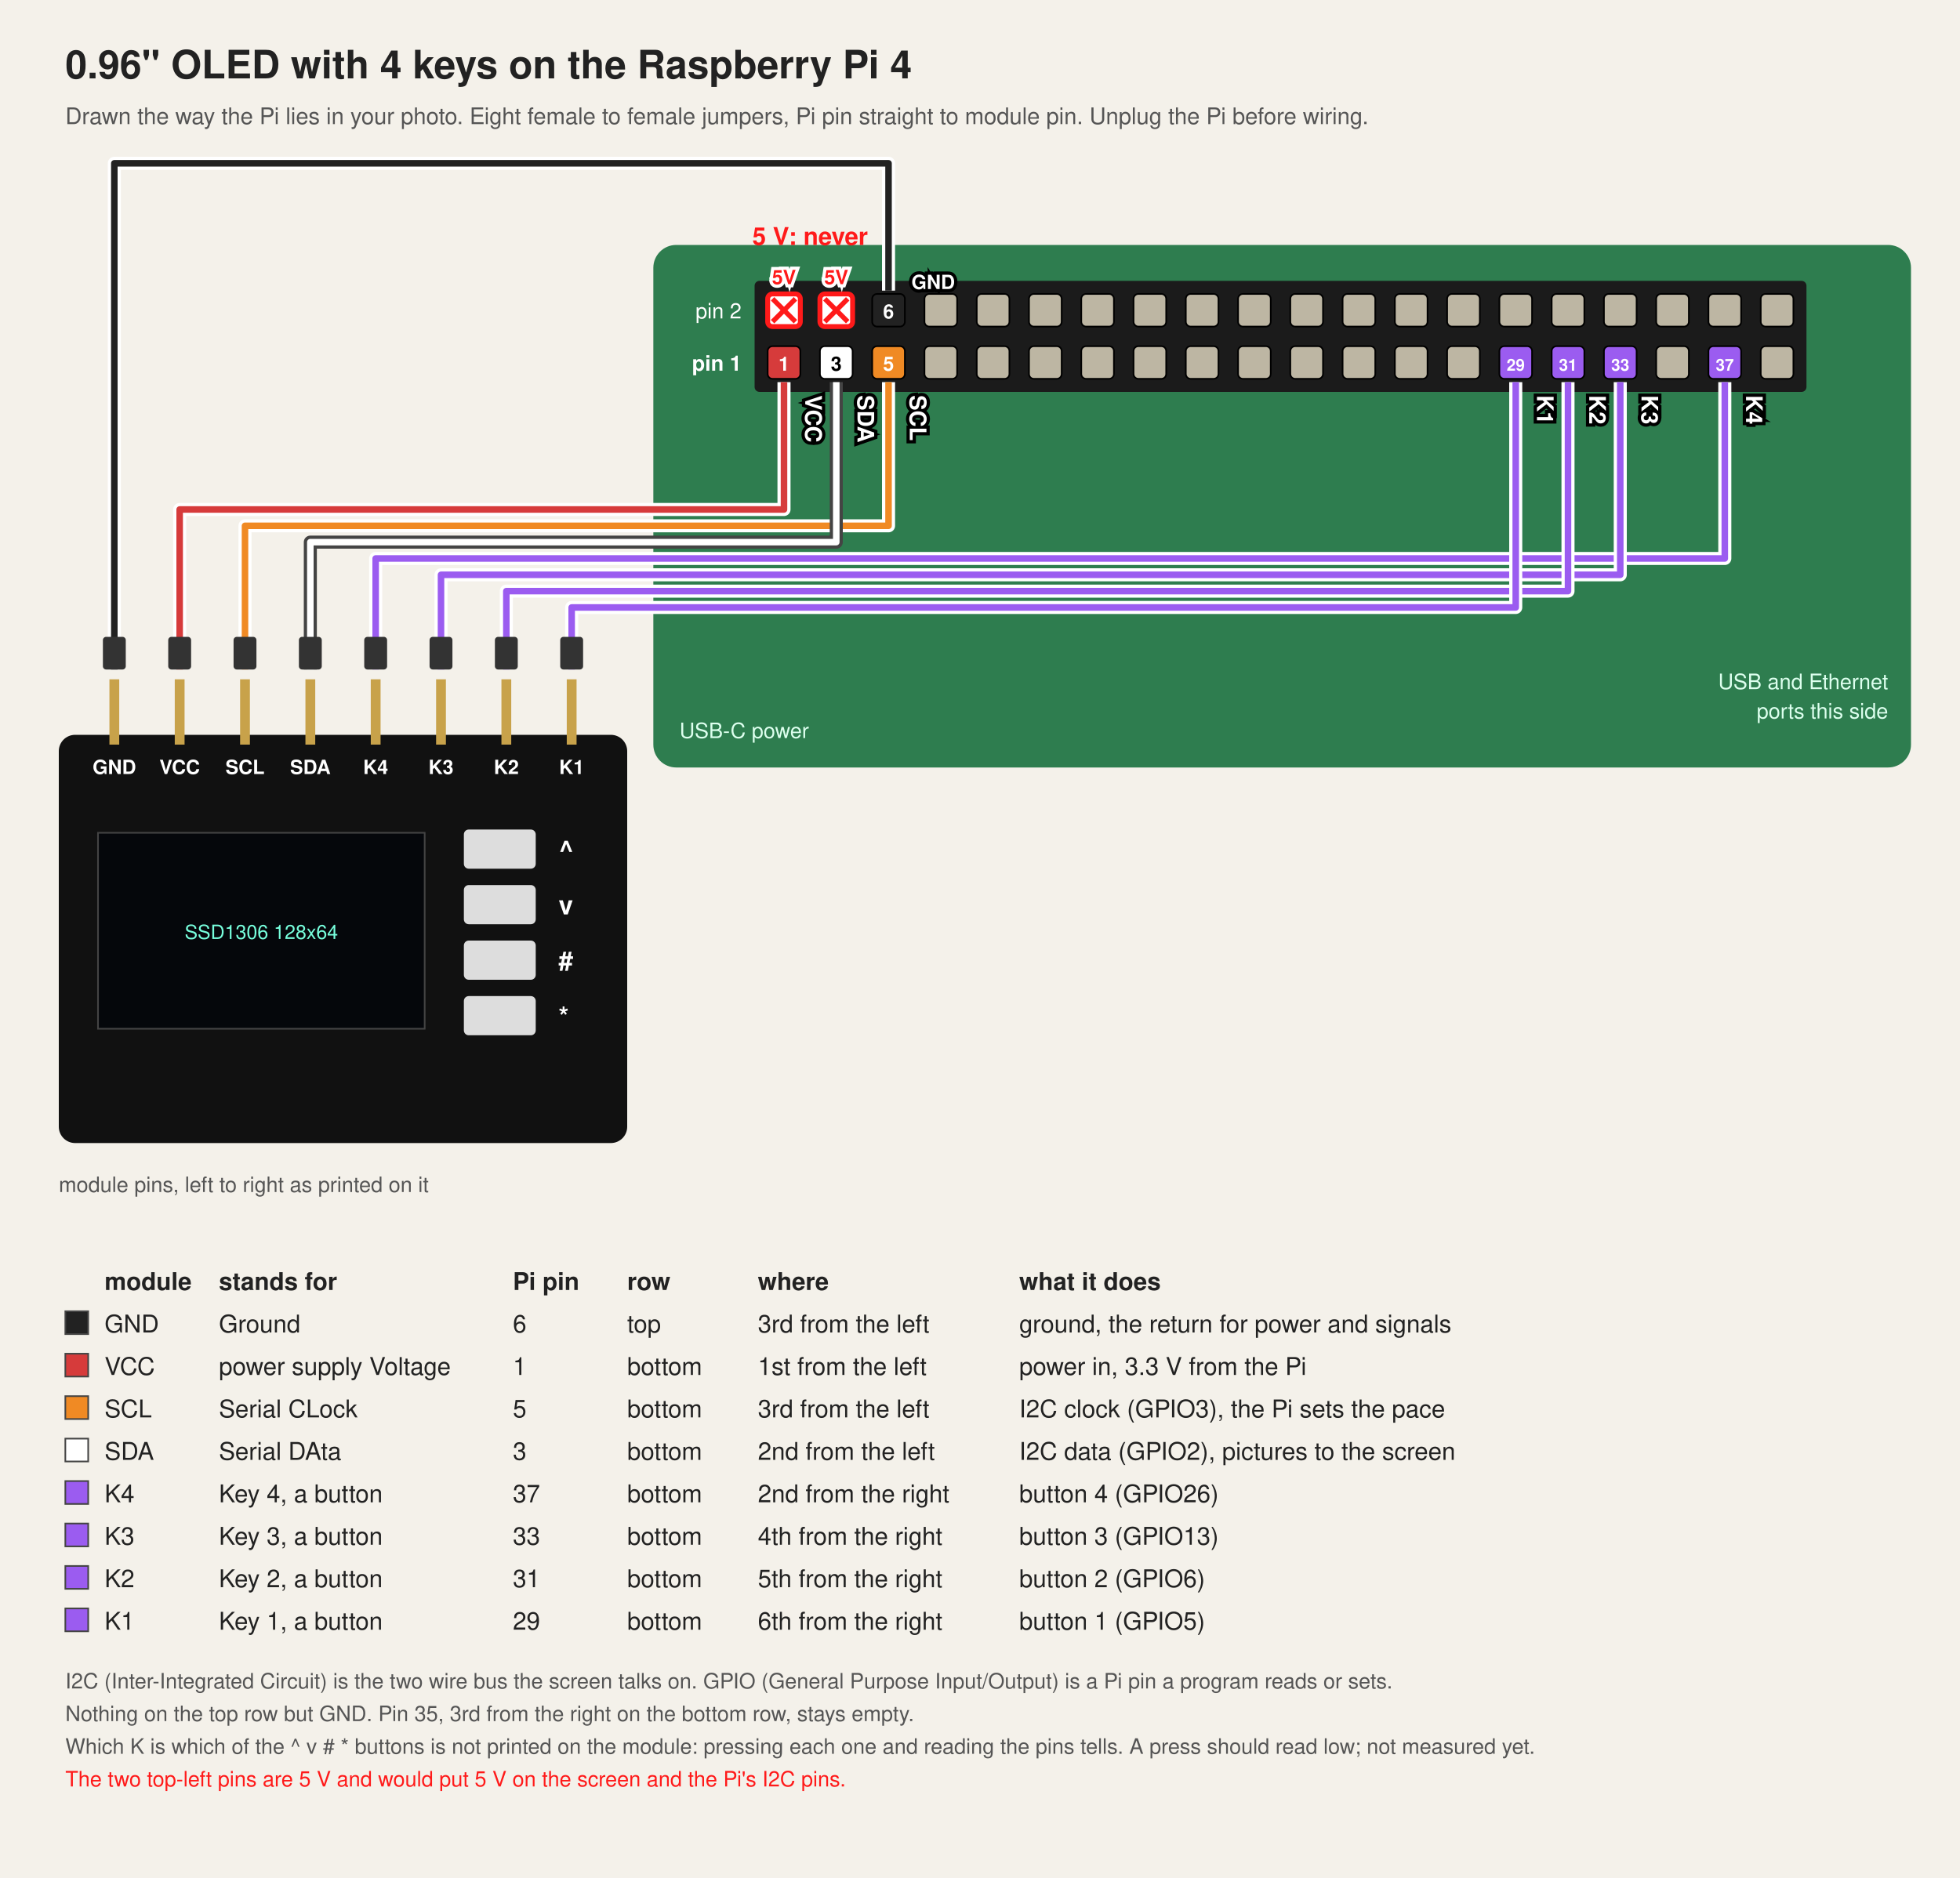
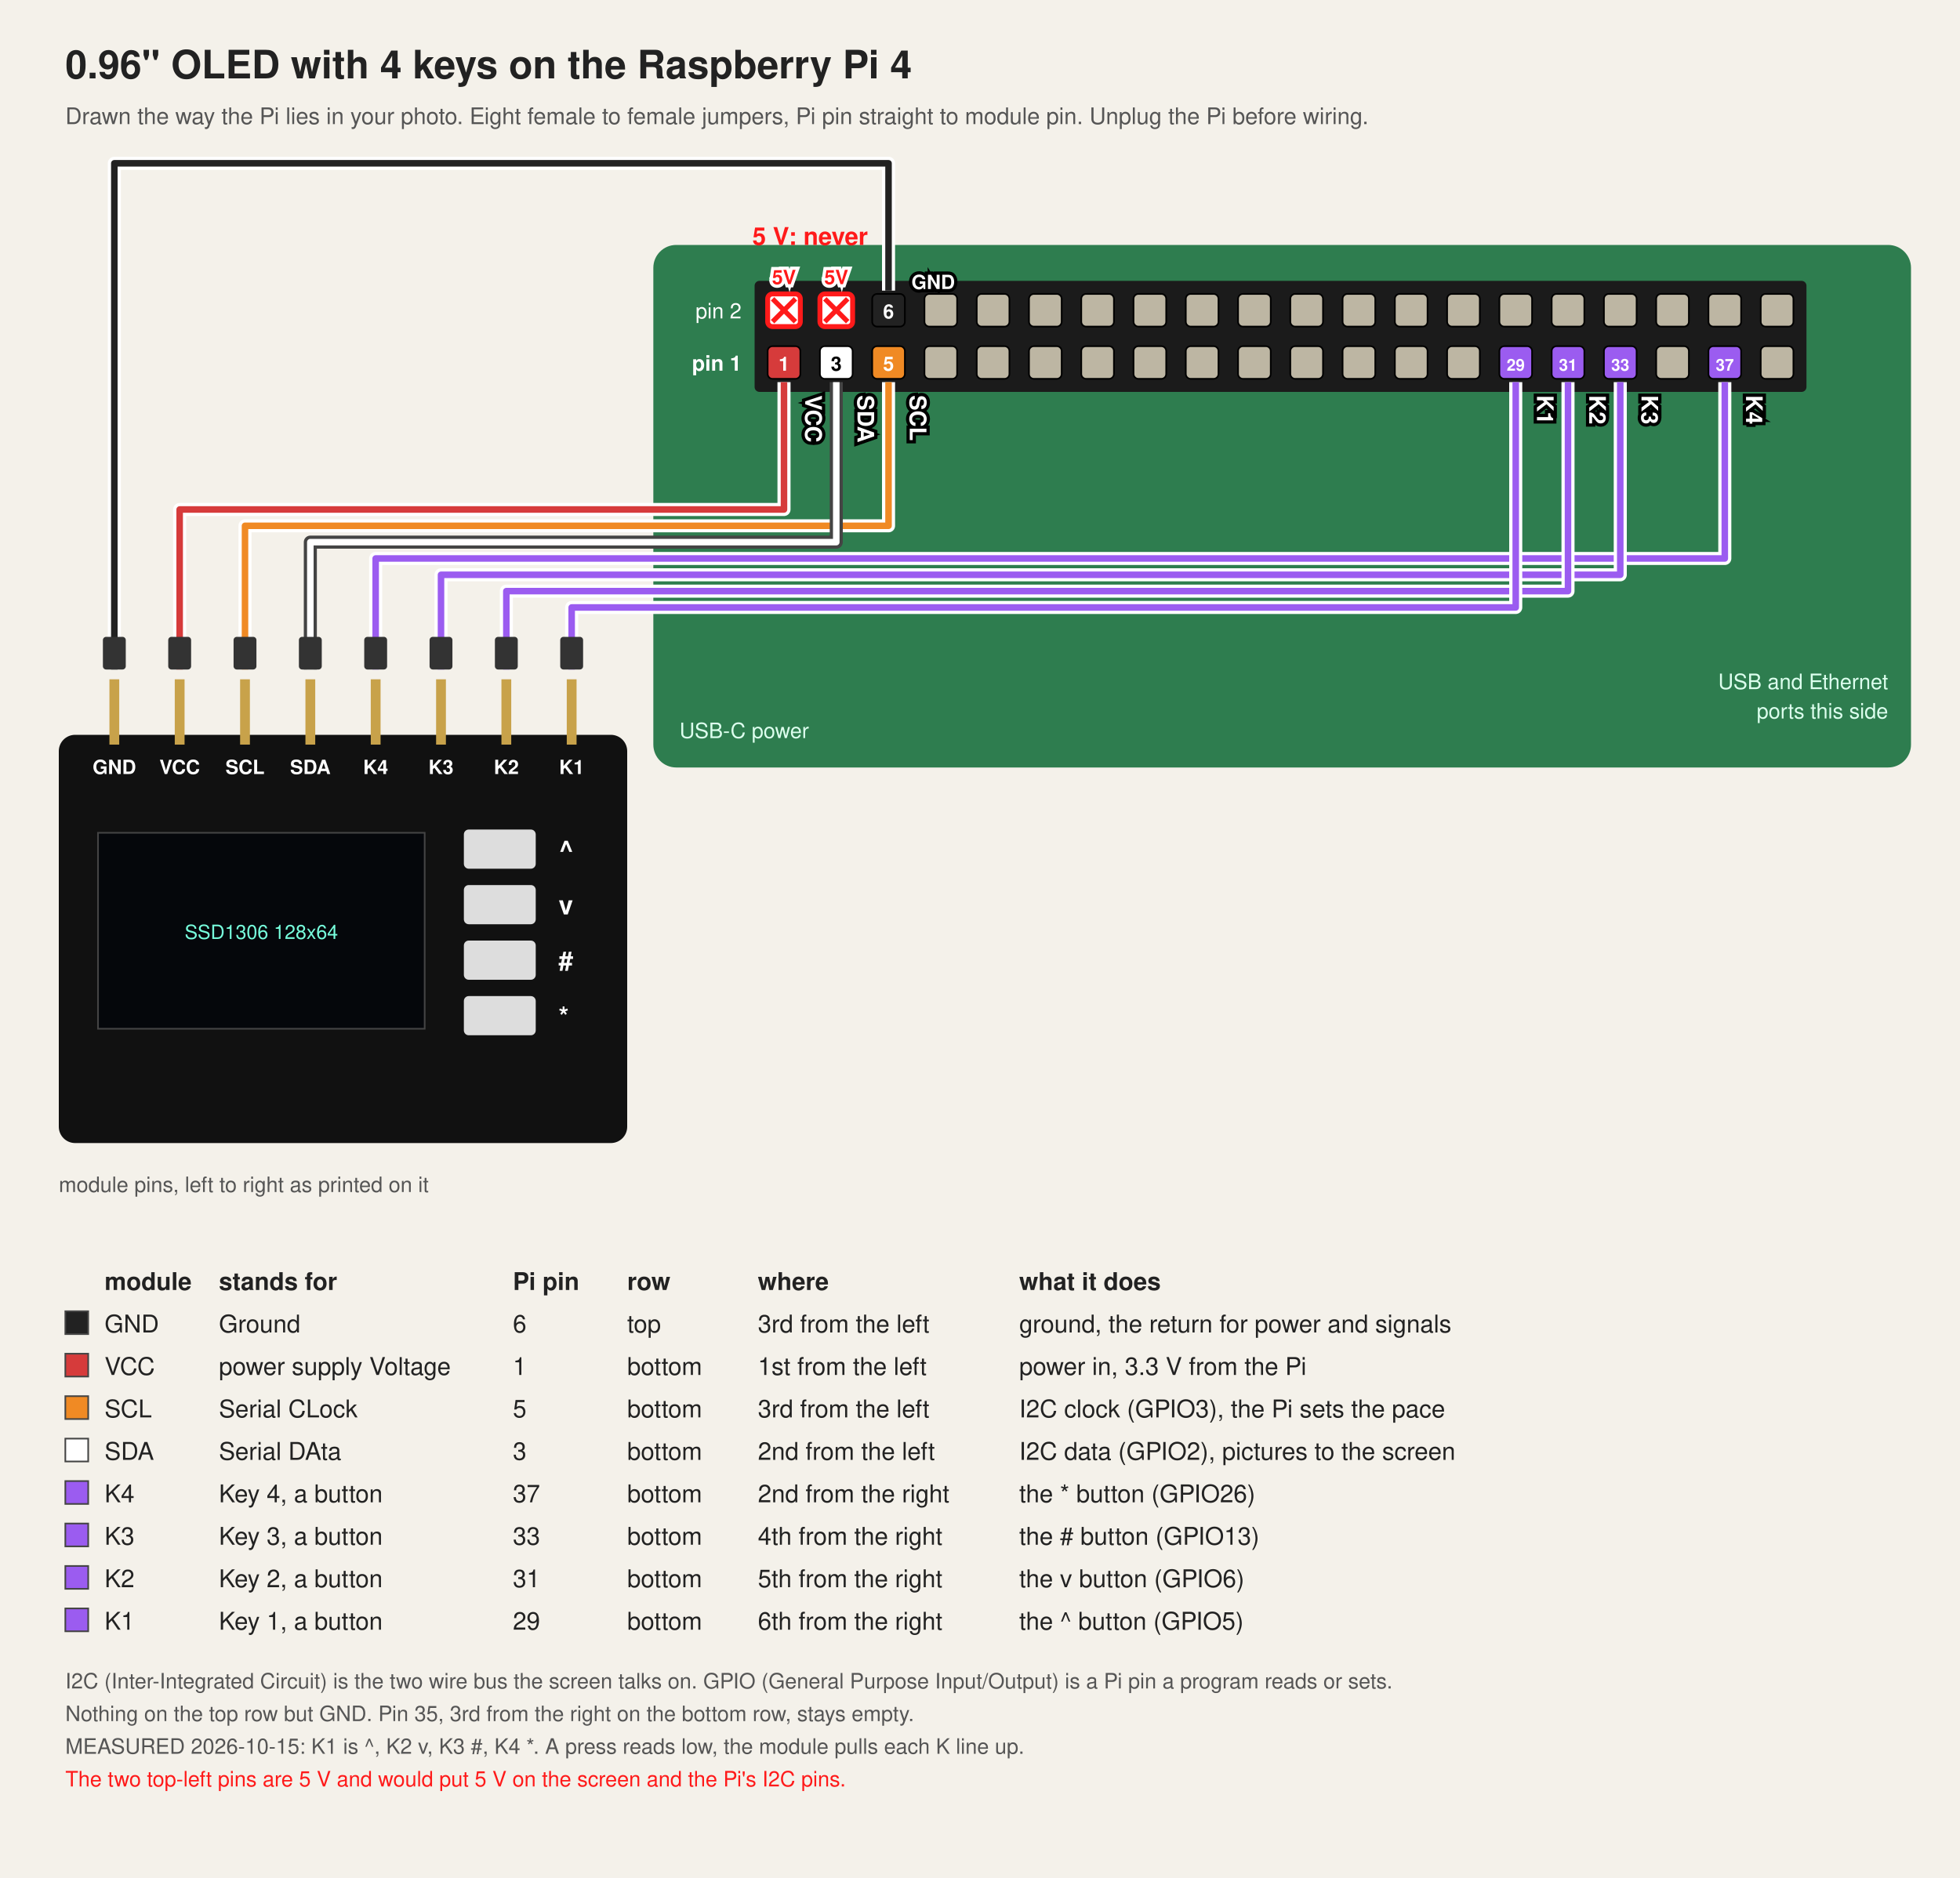
<svg xmlns="http://www.w3.org/2000/svg" width="1200" height="1150" viewBox="0 0 1200 1150" font-family="Helvetica, Arial, sans-serif">
  <rect width="100%" height="100%" fill="#f4f1ea" />
  <text x="40" y="48" font-size="24" fill="#222" font-weight="700" text-anchor="start">0.96" OLED with 4 keys on the Raspberry Pi 4</text>
  <text x="40" y="76" font-size="14" fill="#555" font-weight="400" text-anchor="start">Drawn the way the Pi lies in your photo. Eight female to female jumpers, Pi pin straight to module pin. Unplug the Pi before wiring.</text>
  <rect x="400" y="150" width="770" height="320" rx="14" fill="#2e7d4f" />
  <rect x="462" y="172" width="644" height="68" rx="3" fill="#1b1b1b" />
  <text x="1156" y="422" font-size="13" fill="#dfe" font-weight="400" text-anchor="end">USB and Ethernet</text>
  <text x="1156" y="440" font-size="13" fill="#dfe" font-weight="400" text-anchor="end">ports this side</text>
  <text x="416" y="452" font-size="13" fill="#dfe" font-weight="400" text-anchor="start">USB-C power</text>
  <rect x="470" y="212" width="20" height="20" rx="3" fill="#d63b3b" stroke="#000" stroke-width="1" />
  <text x="480" y="227" font-size="12" fill="#fff" font-weight="700" text-anchor="middle">1</text>
  <text x="493" y="242" font-size="14" fill="#fff" font-weight="700" text-anchor="start" stroke="#000" stroke-width="4" paint-order="stroke" transform="rotate(90 493 242)">VCC</text>
  <rect x="470" y="180" width="20" height="20" rx="3" fill="#fff" stroke="#ff1a1a" stroke-width="3" />
  <g stroke="#ff1a1a" stroke-width="3">
    <line x1="473" y1="183" x2="487" y2="197" />
    <line x1="487" y1="183" x2="473" y2="197" />
  </g>
  <text x="480" y="174" font-size="12" fill="#ff1a1a" font-weight="700" text-anchor="middle" stroke="#fff" stroke-width="4" paint-order="stroke">5V</text>
  <rect x="502" y="212" width="20" height="20" rx="3" fill="#ffffff" stroke="#000" stroke-width="1" />
  <text x="512" y="227" font-size="12" fill="#000" font-weight="700" text-anchor="middle">3</text>
  <text x="525" y="242" font-size="14" fill="#fff" font-weight="700" text-anchor="start" stroke="#000" stroke-width="4" paint-order="stroke" transform="rotate(90 525 242)">SDA</text>
  <rect x="502" y="180" width="20" height="20" rx="3" fill="#fff" stroke="#ff1a1a" stroke-width="3" />
  <g stroke="#ff1a1a" stroke-width="3">
    <line x1="505" y1="183" x2="519" y2="197" />
    <line x1="519" y1="183" x2="505" y2="197" />
  </g>
  <text x="512" y="174" font-size="12" fill="#ff1a1a" font-weight="700" text-anchor="middle" stroke="#fff" stroke-width="4" paint-order="stroke">5V</text>
  <rect x="534" y="212" width="20" height="20" rx="3" fill="#f08a24" stroke="#000" stroke-width="1" />
  <text x="544" y="227" font-size="12" fill="#fff" font-weight="700" text-anchor="middle">5</text>
  <text x="557" y="242" font-size="14" fill="#fff" font-weight="700" text-anchor="start" stroke="#000" stroke-width="4" paint-order="stroke" transform="rotate(90 557 242)">SCL</text>
  <rect x="534" y="180" width="20" height="20" rx="3" fill="#222" stroke="#000" stroke-width="1" />
  <text x="544" y="195" font-size="12" fill="#fff" font-weight="700" text-anchor="middle">6</text>
  <text x="558" y="177" font-size="12" fill="#fff" font-weight="700" text-anchor="start" stroke="#000" stroke-width="4" paint-order="stroke">GND</text>
  <rect x="566" y="212" width="20" height="20" rx="3" fill="#bdb6a3" stroke="#000" stroke-width="1" />
  <rect x="566" y="180" width="20" height="20" rx="3" fill="#bdb6a3" stroke="#000" stroke-width="1" />
  <rect x="598" y="212" width="20" height="20" rx="3" fill="#bdb6a3" stroke="#000" stroke-width="1" />
  <rect x="598" y="180" width="20" height="20" rx="3" fill="#bdb6a3" stroke="#000" stroke-width="1" />
  <rect x="630" y="212" width="20" height="20" rx="3" fill="#bdb6a3" stroke="#000" stroke-width="1" />
  <rect x="630" y="180" width="20" height="20" rx="3" fill="#bdb6a3" stroke="#000" stroke-width="1" />
  <rect x="662" y="212" width="20" height="20" rx="3" fill="#bdb6a3" stroke="#000" stroke-width="1" />
  <rect x="662" y="180" width="20" height="20" rx="3" fill="#bdb6a3" stroke="#000" stroke-width="1" />
  <rect x="694" y="212" width="20" height="20" rx="3" fill="#bdb6a3" stroke="#000" stroke-width="1" />
  <rect x="694" y="180" width="20" height="20" rx="3" fill="#bdb6a3" stroke="#000" stroke-width="1" />
  <rect x="726" y="212" width="20" height="20" rx="3" fill="#bdb6a3" stroke="#000" stroke-width="1" />
  <rect x="726" y="180" width="20" height="20" rx="3" fill="#bdb6a3" stroke="#000" stroke-width="1" />
  <rect x="758" y="212" width="20" height="20" rx="3" fill="#bdb6a3" stroke="#000" stroke-width="1" />
  <rect x="758" y="180" width="20" height="20" rx="3" fill="#bdb6a3" stroke="#000" stroke-width="1" />
  <rect x="790" y="212" width="20" height="20" rx="3" fill="#bdb6a3" stroke="#000" stroke-width="1" />
  <rect x="790" y="180" width="20" height="20" rx="3" fill="#bdb6a3" stroke="#000" stroke-width="1" />
  <rect x="822" y="212" width="20" height="20" rx="3" fill="#bdb6a3" stroke="#000" stroke-width="1" />
  <rect x="822" y="180" width="20" height="20" rx="3" fill="#bdb6a3" stroke="#000" stroke-width="1" />
  <rect x="854" y="212" width="20" height="20" rx="3" fill="#bdb6a3" stroke="#000" stroke-width="1" />
  <rect x="854" y="180" width="20" height="20" rx="3" fill="#bdb6a3" stroke="#000" stroke-width="1" />
  <rect x="886" y="212" width="20" height="20" rx="3" fill="#bdb6a3" stroke="#000" stroke-width="1" />
  <rect x="886" y="180" width="20" height="20" rx="3" fill="#bdb6a3" stroke="#000" stroke-width="1" />
  <rect x="918" y="212" width="20" height="20" rx="3" fill="#9b5cf0" stroke="#000" stroke-width="1" />
  <text x="928" y="227" font-size="10" fill="#fff" font-weight="700" text-anchor="middle">29</text>
  <text x="941" y="242" font-size="14" fill="#fff" font-weight="700" text-anchor="start" stroke="#000" stroke-width="4" paint-order="stroke" transform="rotate(90 941 242)">K1</text>
  <rect x="918" y="180" width="20" height="20" rx="3" fill="#bdb6a3" stroke="#000" stroke-width="1" />
  <rect x="950" y="212" width="20" height="20" rx="3" fill="#9b5cf0" stroke="#000" stroke-width="1" />
  <text x="960" y="227" font-size="10" fill="#fff" font-weight="700" text-anchor="middle">31</text>
  <text x="973" y="242" font-size="14" fill="#fff" font-weight="700" text-anchor="start" stroke="#000" stroke-width="4" paint-order="stroke" transform="rotate(90 973 242)">K2</text>
  <rect x="950" y="180" width="20" height="20" rx="3" fill="#bdb6a3" stroke="#000" stroke-width="1" />
  <rect x="982" y="212" width="20" height="20" rx="3" fill="#9b5cf0" stroke="#000" stroke-width="1" />
  <text x="992" y="227" font-size="10" fill="#fff" font-weight="700" text-anchor="middle">33</text>
  <text x="1005" y="242" font-size="14" fill="#fff" font-weight="700" text-anchor="start" stroke="#000" stroke-width="4" paint-order="stroke" transform="rotate(90 1005 242)">K3</text>
  <rect x="982" y="180" width="20" height="20" rx="3" fill="#bdb6a3" stroke="#000" stroke-width="1" />
  <rect x="1014" y="212" width="20" height="20" rx="3" fill="#bdb6a3" stroke="#000" stroke-width="1" />
  <rect x="1014" y="180" width="20" height="20" rx="3" fill="#bdb6a3" stroke="#000" stroke-width="1" />
  <rect x="1046" y="212" width="20" height="20" rx="3" fill="#9b5cf0" stroke="#000" stroke-width="1" />
  <text x="1056" y="227" font-size="10" fill="#fff" font-weight="700" text-anchor="middle">37</text>
  <text x="1069" y="242" font-size="14" fill="#fff" font-weight="700" text-anchor="start" stroke="#000" stroke-width="4" paint-order="stroke" transform="rotate(90 1069 242)">K4</text>
  <rect x="1046" y="180" width="20" height="20" rx="3" fill="#bdb6a3" stroke="#000" stroke-width="1" />
  <rect x="1078" y="212" width="20" height="20" rx="3" fill="#bdb6a3" stroke="#000" stroke-width="1" />
  <rect x="1078" y="180" width="20" height="20" rx="3" fill="#bdb6a3" stroke="#000" stroke-width="1" />
  <text x="454" y="227" font-size="13" fill="#fff" font-weight="700" text-anchor="end">pin 1</text>
  <text x="454" y="195" font-size="13" fill="#fff" font-weight="400" text-anchor="end">pin 2</text>
  <text x="496" y="150" font-size="15" fill="#ff1a1a" font-weight="700" text-anchor="middle">5 V: never</text>
  <rect x="36" y="450" width="348" height="250" rx="10" fill="#111" />
  <rect x="60" y="510" width="200" height="120" fill="#05070b" stroke="#444" />
  <text x="160" y="575" font-size="12" fill="#7fd" font-weight="400" text-anchor="middle">SSD1306 128x64</text>
  <rect x="284" y="508" width="44" height="24" rx="3" fill="#ddd" />
  <text x="342" y="526" font-size="16" fill="#fff" font-weight="700" text-anchor="start">^</text>
  <rect x="284" y="542" width="44" height="24" rx="3" fill="#ddd" />
  <text x="342" y="560" font-size="16" fill="#fff" font-weight="700" text-anchor="start">v</text>
  <rect x="284" y="576" width="44" height="24" rx="3" fill="#ddd" />
  <text x="342" y="594" font-size="16" fill="#fff" font-weight="700" text-anchor="start">#</text>
  <rect x="284" y="610" width="44" height="24" rx="3" fill="#ddd" />
  <text x="342" y="628" font-size="16" fill="#fff" font-weight="700" text-anchor="start">*</text>
  <rect x="67" y="416" width="6" height="40" fill="#c8a24a" />
  <text x="70" y="474" font-size="12" fill="#fff" font-weight="700" text-anchor="middle">GND</text>
  <rect x="107" y="416" width="6" height="40" fill="#c8a24a" />
  <text x="110" y="474" font-size="12" fill="#fff" font-weight="700" text-anchor="middle">VCC</text>
  <rect x="147" y="416" width="6" height="40" fill="#c8a24a" />
  <text x="150" y="474" font-size="12" fill="#fff" font-weight="700" text-anchor="middle">SCL</text>
  <rect x="187" y="416" width="6" height="40" fill="#c8a24a" />
  <text x="190" y="474" font-size="12" fill="#fff" font-weight="700" text-anchor="middle">SDA</text>
  <rect x="227" y="416" width="6" height="40" fill="#c8a24a" />
  <text x="230" y="474" font-size="12" fill="#fff" font-weight="700" text-anchor="middle">K4</text>
  <rect x="267" y="416" width="6" height="40" fill="#c8a24a" />
  <text x="270" y="474" font-size="12" fill="#fff" font-weight="700" text-anchor="middle">K3</text>
  <rect x="307" y="416" width="6" height="40" fill="#c8a24a" />
  <text x="310" y="474" font-size="12" fill="#fff" font-weight="700" text-anchor="middle">K2</text>
  <rect x="347" y="416" width="6" height="40" fill="#c8a24a" />
  <text x="350" y="474" font-size="12" fill="#fff" font-weight="700" text-anchor="middle">K1</text>
  <text x="36" y="730" font-size="13" fill="#555" font-weight="400" text-anchor="start">module pins, left to right as printed on it</text>
  <path d="M70 410 L70 100 L544 100 L544 178" fill="none" stroke="#fff" stroke-width="8" stroke-linejoin="round" />
  <path d="M70 410 L70 100 L544 100 L544 178" fill="none" stroke="#222" stroke-width="4" stroke-linejoin="round" />
  <rect x="63" y="390" width="14" height="20" rx="2" fill="#333" />
  <path d="M110 410 L110 312 L480 312 L480 234" fill="none" stroke="#fff" stroke-width="8" stroke-linejoin="round" />
  <path d="M110 410 L110 312 L480 312 L480 234" fill="none" stroke="#d63b3b" stroke-width="4" stroke-linejoin="round" />
  <rect x="103" y="390" width="14" height="20" rx="2" fill="#333" />
  <path d="M150 410 L150 322 L544 322 L544 234" fill="none" stroke="#fff" stroke-width="8" stroke-linejoin="round" />
  <path d="M150 410 L150 322 L544 322 L544 234" fill="none" stroke="#f08a24" stroke-width="4" stroke-linejoin="round" />
  <rect x="143" y="390" width="14" height="20" rx="2" fill="#333" />
  <path d="M190 410 L190 332 L512 332 L512 234" fill="none" stroke="#444" stroke-width="8" stroke-linejoin="round" />
  <path d="M190 410 L190 332 L512 332 L512 234" fill="none" stroke="#ffffff" stroke-width="4" stroke-linejoin="round" />
  <rect x="183" y="390" width="14" height="20" rx="2" fill="#333" />
  <path d="M230 410 L230 342 L1056 342 L1056 234" fill="none" stroke="#fff" stroke-width="8" stroke-linejoin="round" />
  <path d="M230 410 L230 342 L1056 342 L1056 234" fill="none" stroke="#9b5cf0" stroke-width="4" stroke-linejoin="round" />
  <rect x="223" y="390" width="14" height="20" rx="2" fill="#333" />
  <path d="M270 410 L270 352 L992 352 L992 234" fill="none" stroke="#fff" stroke-width="8" stroke-linejoin="round" />
  <path d="M270 410 L270 352 L992 352 L992 234" fill="none" stroke="#9b5cf0" stroke-width="4" stroke-linejoin="round" />
  <rect x="263" y="390" width="14" height="20" rx="2" fill="#333" />
  <path d="M310 410 L310 362 L960 362 L960 234" fill="none" stroke="#fff" stroke-width="8" stroke-linejoin="round" />
  <path d="M310 410 L310 362 L960 362 L960 234" fill="none" stroke="#9b5cf0" stroke-width="4" stroke-linejoin="round" />
  <rect x="303" y="390" width="14" height="20" rx="2" fill="#333" />
  <path d="M350 410 L350 372 L928 372 L928 234" fill="none" stroke="#fff" stroke-width="8" stroke-linejoin="round" />
  <path d="M350 410 L350 372 L928 372 L928 234" fill="none" stroke="#9b5cf0" stroke-width="4" stroke-linejoin="round" />
  <rect x="343" y="390" width="14" height="20" rx="2" fill="#333" />
  <text x="64" y="790" font-size="15" fill="#222" font-weight="700" text-anchor="start">module</text>
  <text x="134" y="790" font-size="15" fill="#222" font-weight="700" text-anchor="start">stands for</text>
  <text x="314" y="790" font-size="15" fill="#222" font-weight="700" text-anchor="start">Pi pin</text>
  <text x="384" y="790" font-size="15" fill="#222" font-weight="700" text-anchor="start">row</text>
  <text x="464" y="790" font-size="15" fill="#222" font-weight="700" text-anchor="start">where</text>
  <text x="624" y="790" font-size="15" fill="#222" font-weight="700" text-anchor="start">what it does</text>
  <rect x="40" y="803" width="14" height="14" fill="#222" stroke="#444" />
  <text x="64" y="816" font-size="15" fill="#222" font-weight="400" text-anchor="start">GND</text>
  <text x="134" y="816" font-size="15" fill="#222" font-weight="400" text-anchor="start">Ground</text>
  <text x="314" y="816" font-size="15" fill="#222" font-weight="400" text-anchor="start">6</text>
  <text x="384" y="816" font-size="15" fill="#222" font-weight="400" text-anchor="start">top</text>
  <text x="464" y="816" font-size="15" fill="#222" font-weight="400" text-anchor="start">3rd from the left</text>
  <text x="624" y="816" font-size="15" fill="#222" font-weight="400" text-anchor="start">ground, the return for power and signals</text>
  <rect x="40" y="829" width="14" height="14" fill="#d63b3b" stroke="#444" />
  <text x="64" y="842" font-size="15" fill="#222" font-weight="400" text-anchor="start">VCC</text>
  <text x="134" y="842" font-size="15" fill="#222" font-weight="400" text-anchor="start">power supply Voltage</text>
  <text x="314" y="842" font-size="15" fill="#222" font-weight="400" text-anchor="start">1</text>
  <text x="384" y="842" font-size="15" fill="#222" font-weight="400" text-anchor="start">bottom</text>
  <text x="464" y="842" font-size="15" fill="#222" font-weight="400" text-anchor="start">1st from the left</text>
  <text x="624" y="842" font-size="15" fill="#222" font-weight="400" text-anchor="start">power in, 3.3 V from the Pi</text>
  <rect x="40" y="855" width="14" height="14" fill="#f08a24" stroke="#444" />
  <text x="64" y="868" font-size="15" fill="#222" font-weight="400" text-anchor="start">SCL</text>
  <text x="134" y="868" font-size="15" fill="#222" font-weight="400" text-anchor="start">Serial CLock</text>
  <text x="314" y="868" font-size="15" fill="#222" font-weight="400" text-anchor="start">5</text>
  <text x="384" y="868" font-size="15" fill="#222" font-weight="400" text-anchor="start">bottom</text>
  <text x="464" y="868" font-size="15" fill="#222" font-weight="400" text-anchor="start">3rd from the left</text>
  <text x="624" y="868" font-size="15" fill="#222" font-weight="400" text-anchor="start">I2C clock (GPIO3), the Pi sets the pace</text>
  <rect x="40" y="881" width="14" height="14" fill="#ffffff" stroke="#444" />
  <text x="64" y="894" font-size="15" fill="#222" font-weight="400" text-anchor="start">SDA</text>
  <text x="134" y="894" font-size="15" fill="#222" font-weight="400" text-anchor="start">Serial DAta</text>
  <text x="314" y="894" font-size="15" fill="#222" font-weight="400" text-anchor="start">3</text>
  <text x="384" y="894" font-size="15" fill="#222" font-weight="400" text-anchor="start">bottom</text>
  <text x="464" y="894" font-size="15" fill="#222" font-weight="400" text-anchor="start">2nd from the left</text>
  <text x="624" y="894" font-size="15" fill="#222" font-weight="400" text-anchor="start">I2C data (GPIO2), pictures to the screen</text>
  <rect x="40" y="907" width="14" height="14" fill="#9b5cf0" stroke="#444" />
  <text x="64" y="920" font-size="15" fill="#222" font-weight="400" text-anchor="start">K4</text>
  <text x="134" y="920" font-size="15" fill="#222" font-weight="400" text-anchor="start">Key 4, a button</text>
  <text x="314" y="920" font-size="15" fill="#222" font-weight="400" text-anchor="start">37</text>
  <text x="384" y="920" font-size="15" fill="#222" font-weight="400" text-anchor="start">bottom</text>
  <text x="464" y="920" font-size="15" fill="#222" font-weight="400" text-anchor="start">2nd from the right</text>
-   <text x="624" y="920" font-size="15" fill="#222" font-weight="400" text-anchor="start">button 4 (GPIO26)</text>
+   <text x="624" y="920" font-size="15" fill="#222" font-weight="400" text-anchor="start">the * button (GPIO26)</text>
  <rect x="40" y="933" width="14" height="14" fill="#9b5cf0" stroke="#444" />
  <text x="64" y="946" font-size="15" fill="#222" font-weight="400" text-anchor="start">K3</text>
  <text x="134" y="946" font-size="15" fill="#222" font-weight="400" text-anchor="start">Key 3, a button</text>
  <text x="314" y="946" font-size="15" fill="#222" font-weight="400" text-anchor="start">33</text>
  <text x="384" y="946" font-size="15" fill="#222" font-weight="400" text-anchor="start">bottom</text>
  <text x="464" y="946" font-size="15" fill="#222" font-weight="400" text-anchor="start">4th from the right</text>
-   <text x="624" y="946" font-size="15" fill="#222" font-weight="400" text-anchor="start">button 3 (GPIO13)</text>
+   <text x="624" y="946" font-size="15" fill="#222" font-weight="400" text-anchor="start">the # button (GPIO13)</text>
  <rect x="40" y="959" width="14" height="14" fill="#9b5cf0" stroke="#444" />
  <text x="64" y="972" font-size="15" fill="#222" font-weight="400" text-anchor="start">K2</text>
  <text x="134" y="972" font-size="15" fill="#222" font-weight="400" text-anchor="start">Key 2, a button</text>
  <text x="314" y="972" font-size="15" fill="#222" font-weight="400" text-anchor="start">31</text>
  <text x="384" y="972" font-size="15" fill="#222" font-weight="400" text-anchor="start">bottom</text>
  <text x="464" y="972" font-size="15" fill="#222" font-weight="400" text-anchor="start">5th from the right</text>
-   <text x="624" y="972" font-size="15" fill="#222" font-weight="400" text-anchor="start">button 2 (GPIO6)</text>
+   <text x="624" y="972" font-size="15" fill="#222" font-weight="400" text-anchor="start">the v button (GPIO6)</text>
  <rect x="40" y="985" width="14" height="14" fill="#9b5cf0" stroke="#444" />
  <text x="64" y="998" font-size="15" fill="#222" font-weight="400" text-anchor="start">K1</text>
  <text x="134" y="998" font-size="15" fill="#222" font-weight="400" text-anchor="start">Key 1, a button</text>
  <text x="314" y="998" font-size="15" fill="#222" font-weight="400" text-anchor="start">29</text>
  <text x="384" y="998" font-size="15" fill="#222" font-weight="400" text-anchor="start">bottom</text>
  <text x="464" y="998" font-size="15" fill="#222" font-weight="400" text-anchor="start">6th from the right</text>
-   <text x="624" y="998" font-size="15" fill="#222" font-weight="400" text-anchor="start">button 1 (GPIO5)</text>
+   <text x="624" y="998" font-size="15" fill="#222" font-weight="400" text-anchor="start">the ^ button (GPIO5)</text>
  <text x="40" y="1034" font-size="13" fill="#555" font-weight="400" text-anchor="start">I2C (Inter-Integrated Circuit) is the two wire bus the screen talks on. GPIO (General Purpose Input/Output) is a Pi pin a program reads or sets.</text>
  <text x="40" y="1054" font-size="13" fill="#555" font-weight="400" text-anchor="start">Nothing on the top row but GND. Pin 35, 3rd from the right on the bottom row, stays empty.</text>
-   <text x="40" y="1074" font-size="13" fill="#555" font-weight="400" text-anchor="start">Which K is which of the ^ v # * buttons is not printed on the module: pressing each one and reading the pins tells. A press should read low; not measured yet.</text>
+   <text x="40" y="1074" font-size="13" fill="#555" font-weight="400" text-anchor="start">MEASURED 2026-10-15: K1 is ^, K2 v, K3 #, K4 *. A press reads low, the module pulls each K line up.</text>
  <text x="40" y="1094" font-size="13" fill="#ff1a1a" font-weight="400" text-anchor="start">The two top-left pins are 5 V and would put 5 V on the screen and the Pi's I2C pins.</text>
</svg>
